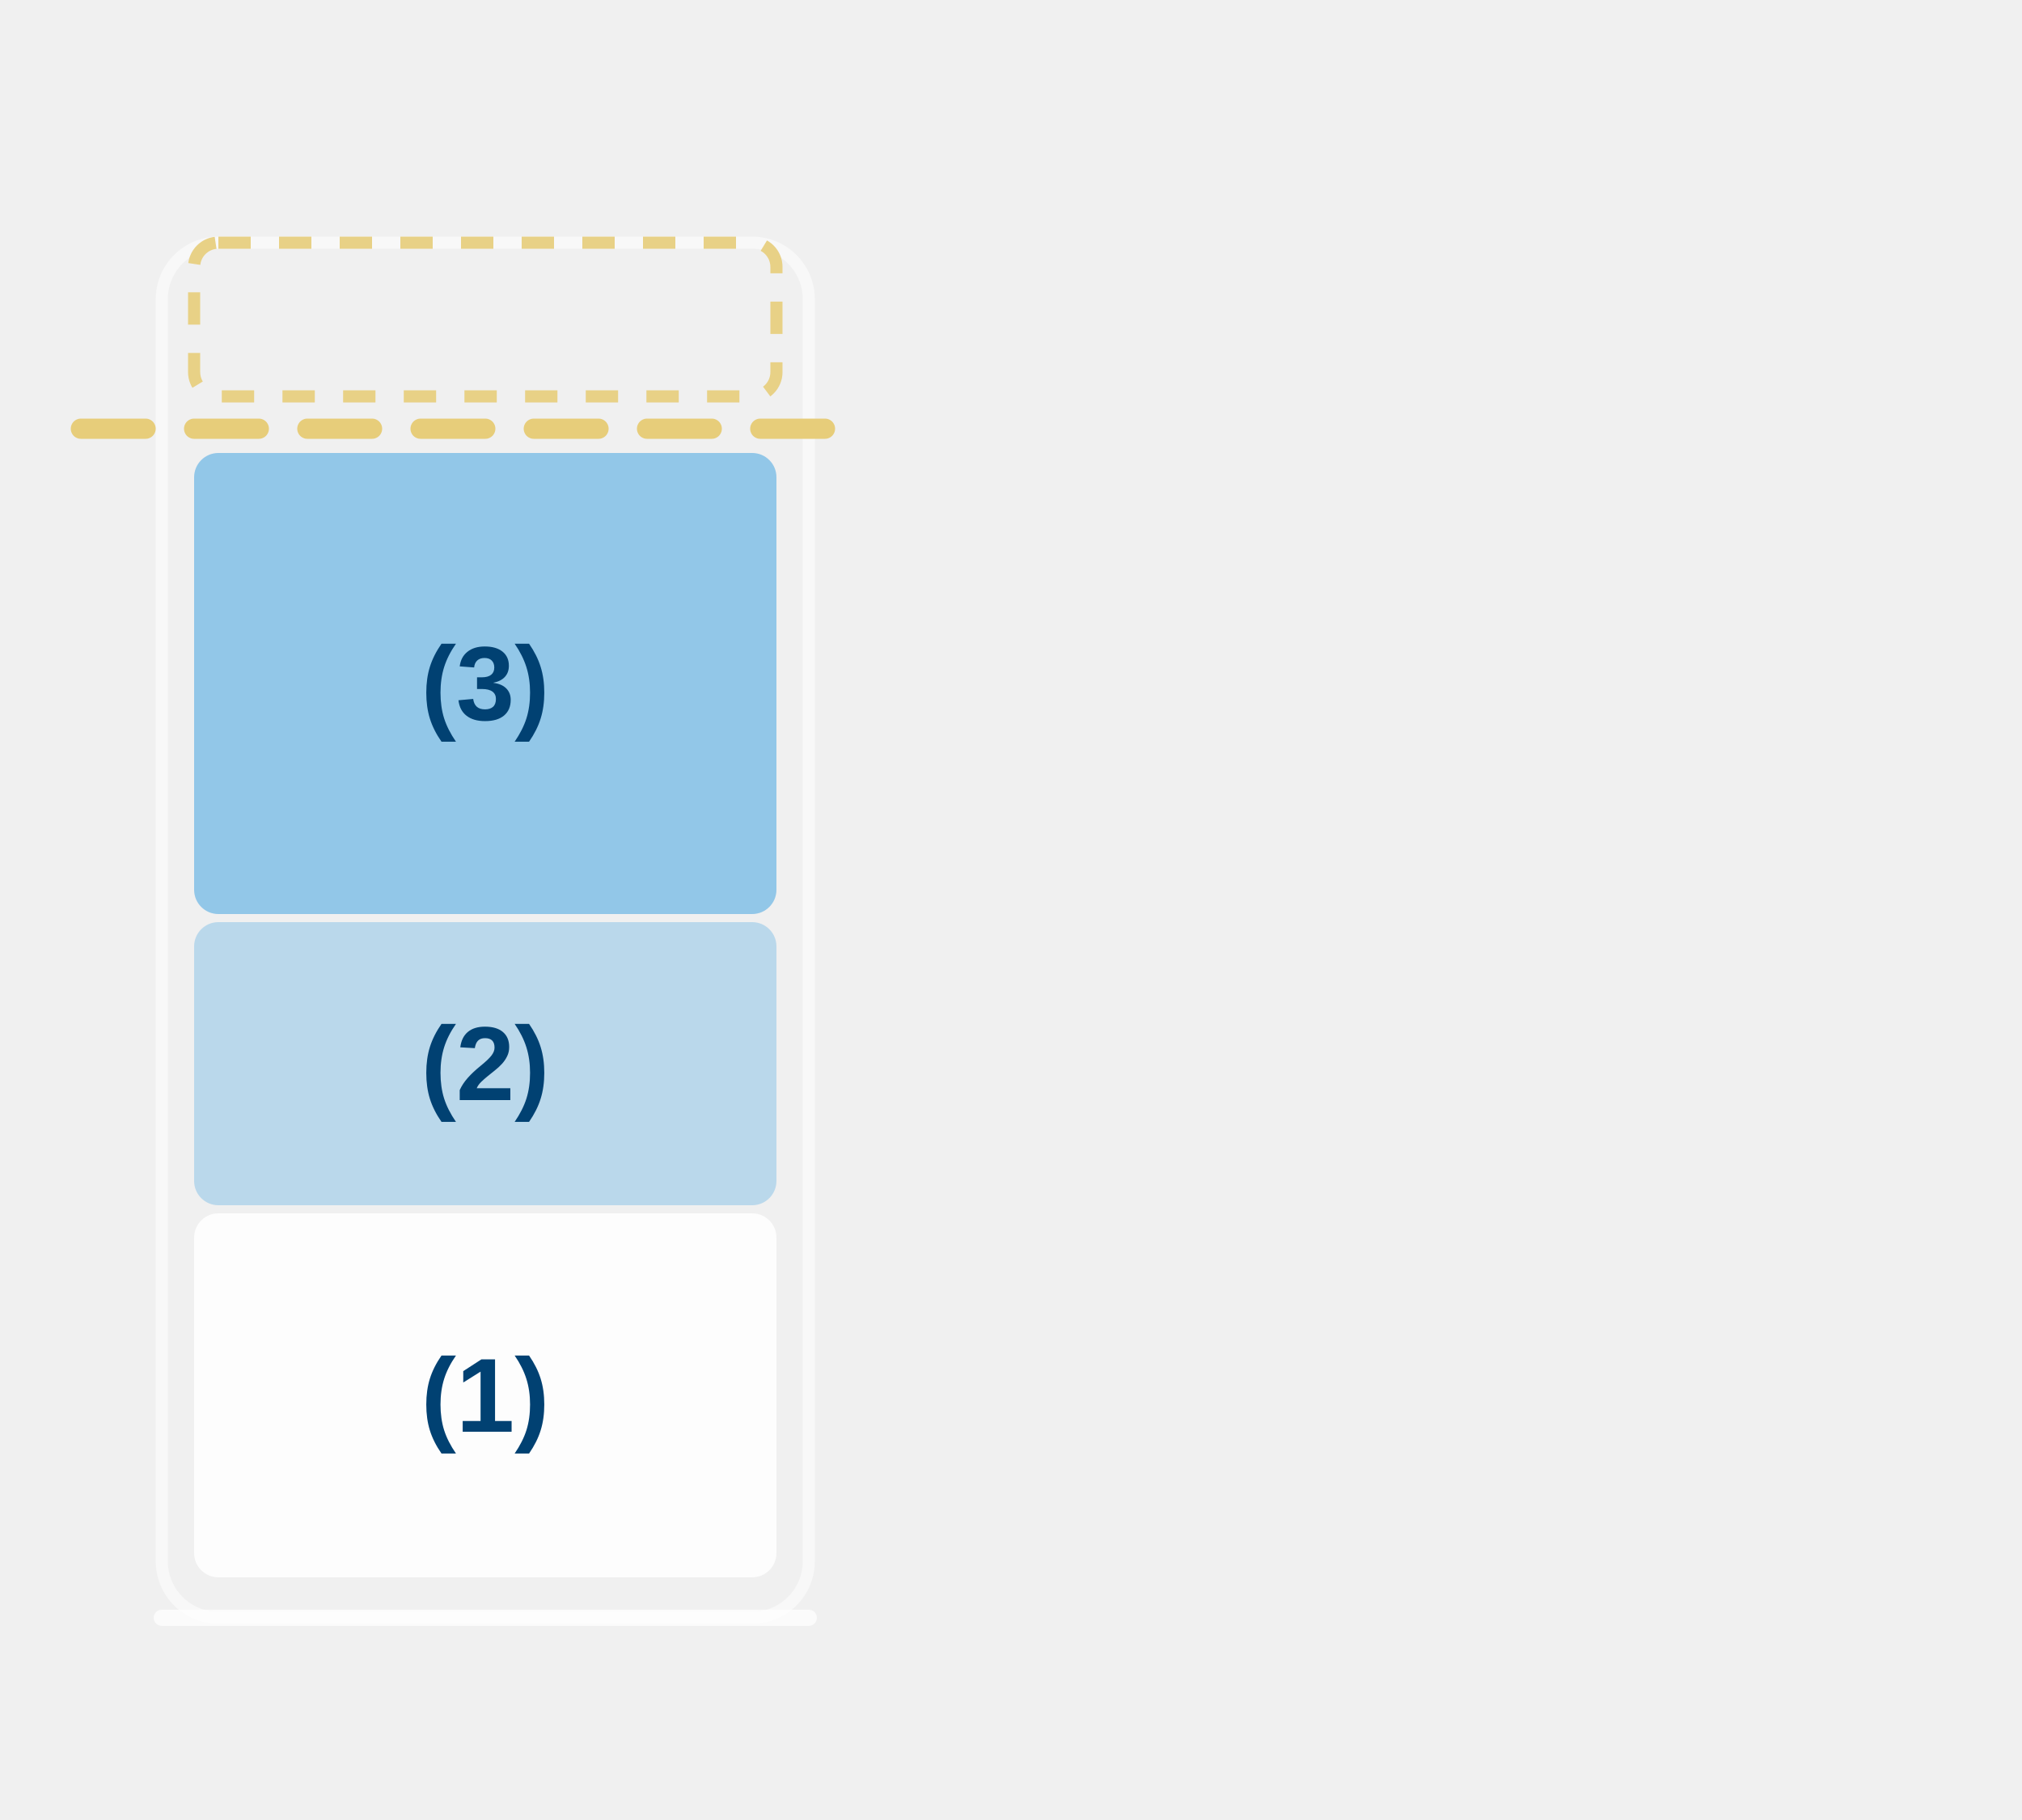
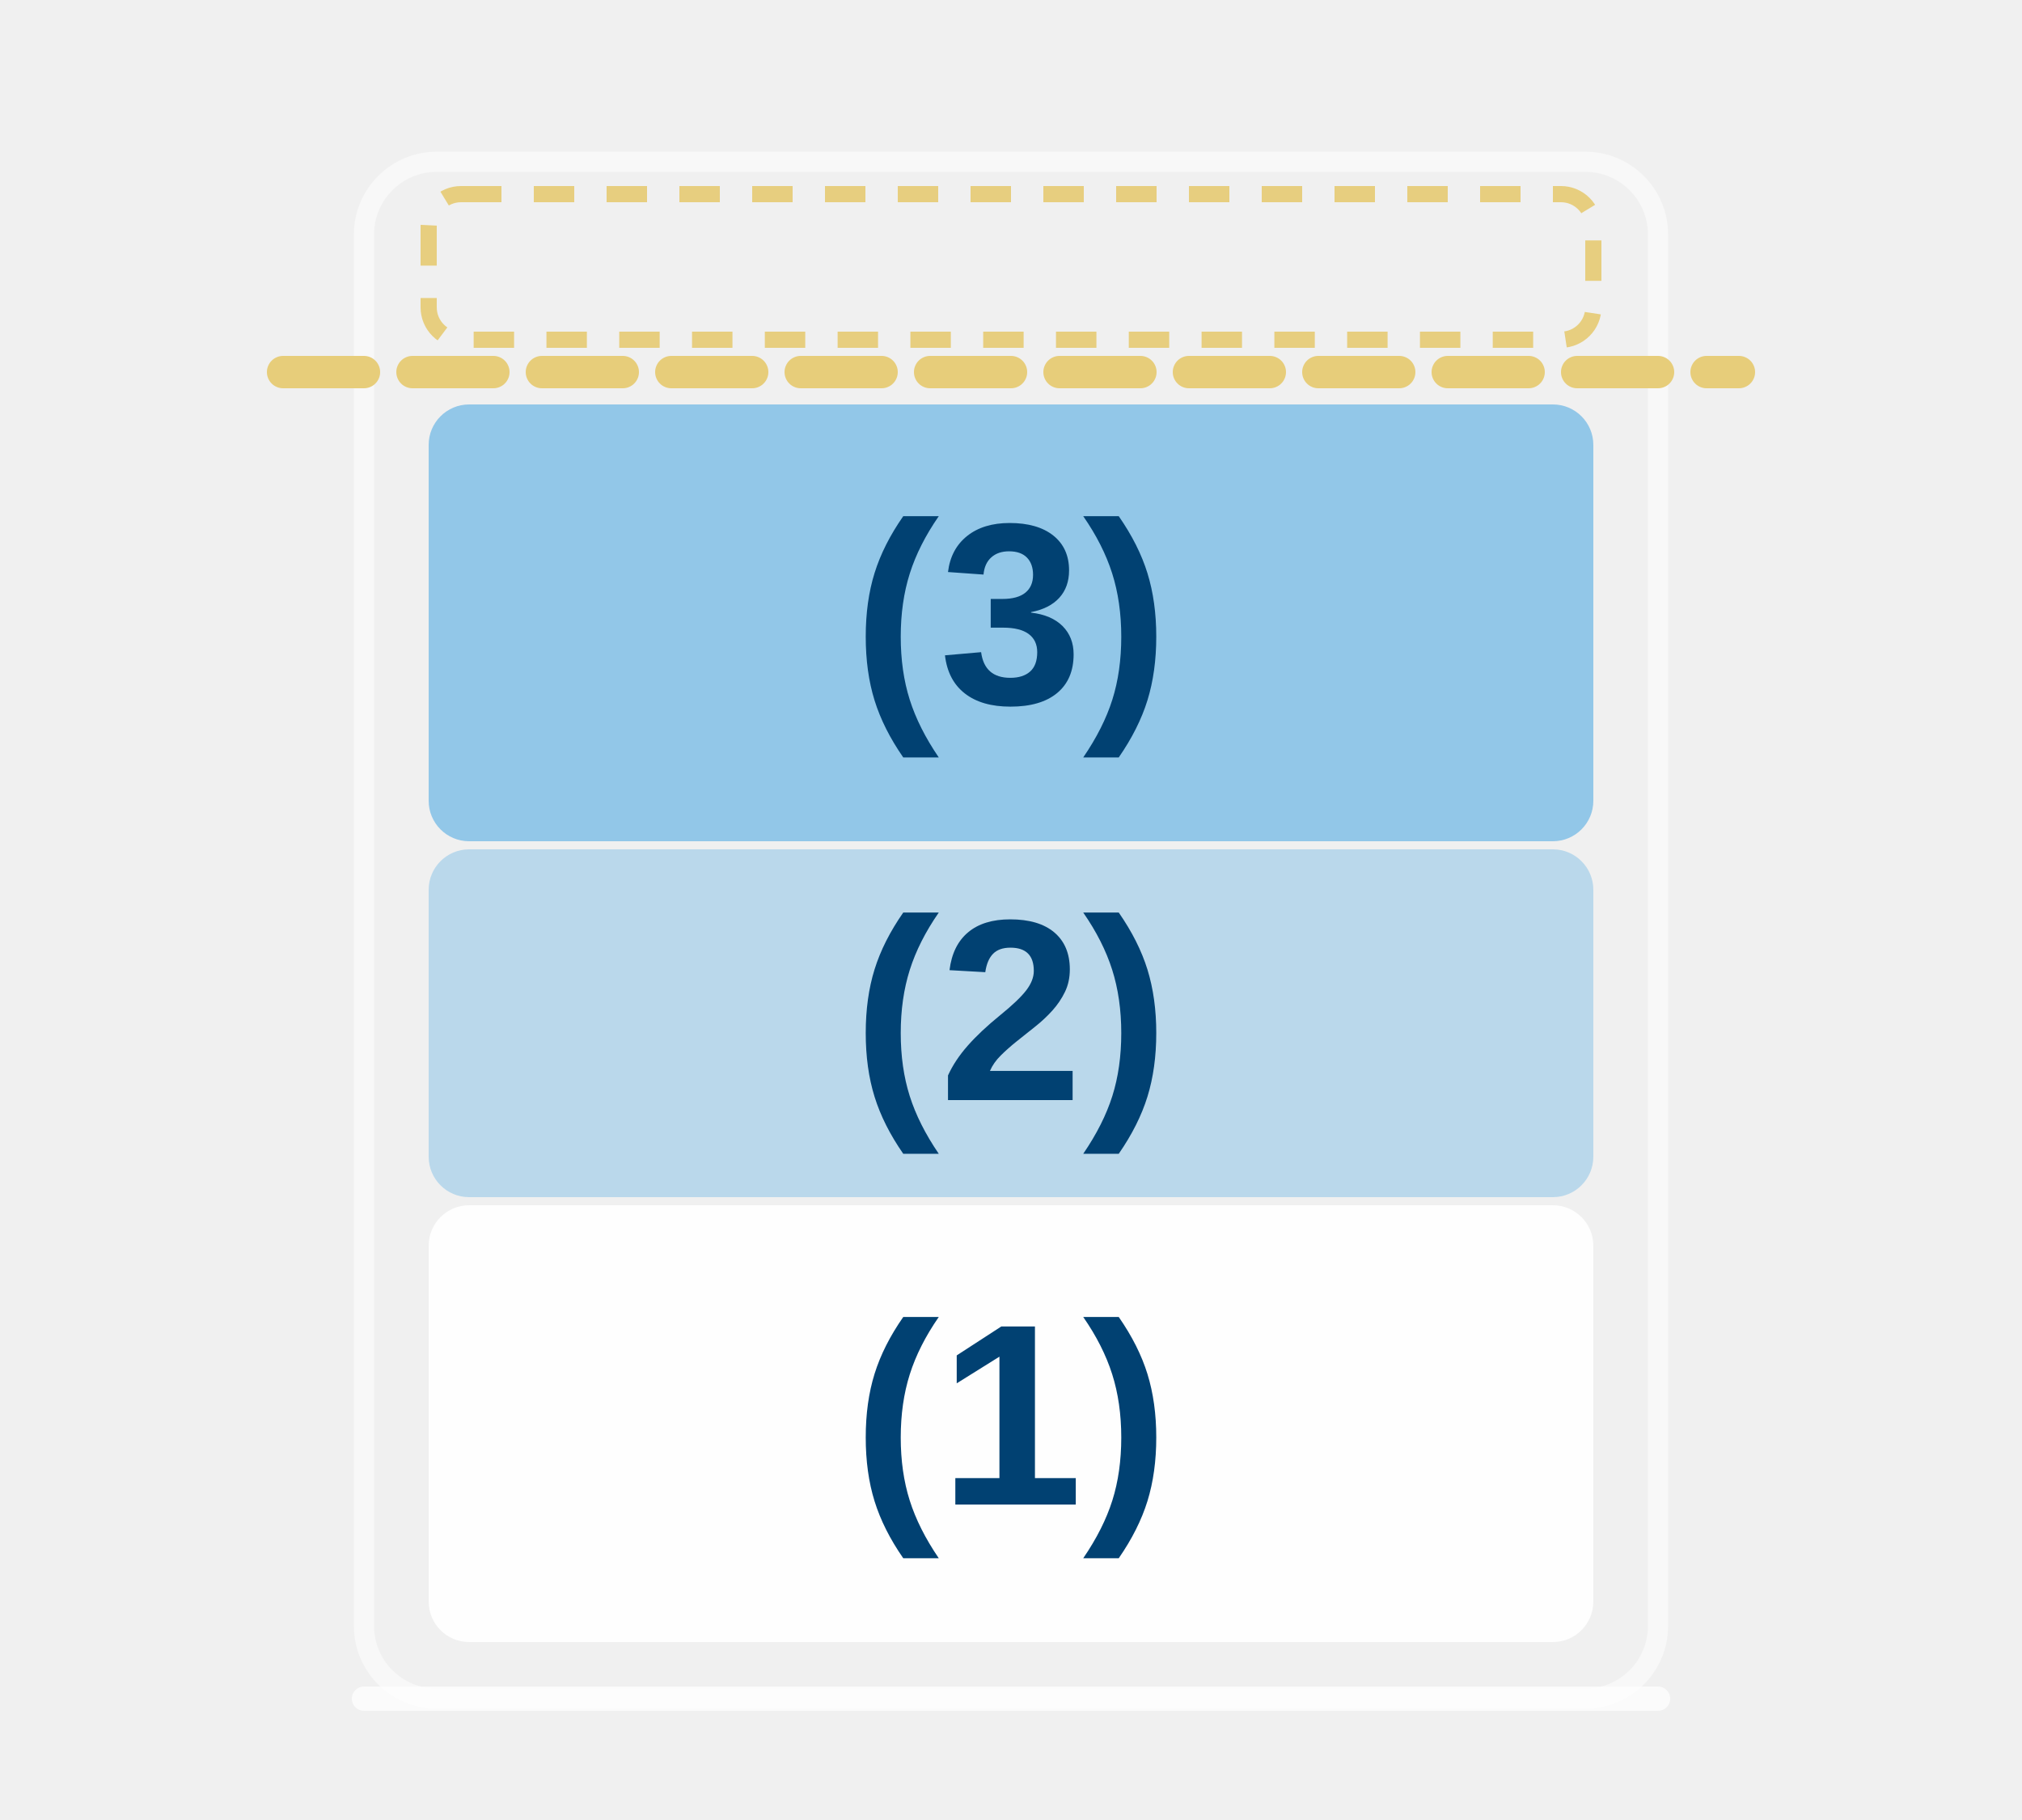
- <svg xmlns="http://www.w3.org/2000/svg" width="500" height="450" viewBox="0 0 500 450" role="img" aria-label="3層に積み上がった控除と、その上にある天井">
-   <rect x="40" y="60" width="160" height="340" rx="14" fill="none" stroke="#ffffff" stroke-width="3" opacity="0.5" />
-   <rect x="48" y="300" width="144" height="90" rx="6" fill="#ffffff" opacity="0.85" />
-   <text x="120" y="354" text-anchor="middle" font-family="Arial, Helvetica, sans-serif" font-size="26" font-weight="700" fill="#014172">(1)</text>
-   <rect x="48" y="228" width="144" height="70" rx="6" fill="#8ec5e8" opacity="0.55" />
-   <text x="120" y="272" text-anchor="middle" font-family="Arial, Helvetica, sans-serif" font-size="26" font-weight="700" fill="#014172">(2)</text>
-   <rect x="48" y="112" width="144" height="114" rx="6" fill="#8ec5e8" opacity="0.95" />
-   <text x="120" y="178" text-anchor="middle" font-family="Arial, Helvetica, sans-serif" font-size="26" font-weight="700" fill="#014172">(3)</text>
-   <line x1="20" y1="106" x2="204" y2="106" stroke="#e7cd7a" stroke-width="5" stroke-linecap="round" stroke-dasharray="16 12" />
-   <rect x="48" y="60" width="144" height="38" rx="6" fill="none" stroke="#e7cd7a" stroke-width="3" stroke-dasharray="8 7" opacity="0.9" />
-   <line x1="40" y1="400" x2="200" y2="400" stroke="#ffffff" stroke-width="4" stroke-linecap="round" opacity="0.7" />
+ <svg xmlns="http://www.w3.org/2000/svg" width="500" height="450" viewBox="0 0 500 450" role="img" aria-label="one deduction stack with yellow ceiling">
+   <rect x="90" y="40" width="320" height="380" rx="18" fill="none" stroke="#ffffff" stroke-width="5" opacity="0.5" />
+   <rect x="106" y="298" width="288" height="108" rx="10" fill="#ffffff" opacity="0.9" />
+   <text x="250" y="372" text-anchor="middle" font-family="Arial, Helvetica, sans-serif" font-size="64" font-weight="700" fill="#014172">(1)</text>
+   <rect x="106" y="210" width="288" height="86" rx="10" fill="#8ec5e8" opacity="0.55" />
+   <text x="250" y="272" text-anchor="middle" font-family="Arial, Helvetica, sans-serif" font-size="64" font-weight="700" fill="#014172">(2)</text>
+   <rect x="106" y="100" width="288" height="108" rx="10" fill="#8ec5e8" opacity="0.95" />
+   <text x="250" y="174" text-anchor="middle" font-family="Arial, Helvetica, sans-serif" font-size="64" font-weight="700" fill="#014172">(3)</text>
+   <line x1="70" y1="92" x2="430" y2="92" stroke="#e7cd7a" stroke-width="8" stroke-linecap="round" stroke-dasharray="20 12" />
+   <rect x="106" y="48" width="288" height="36" rx="8" fill="none" stroke="#e7cd7a" stroke-width="4" stroke-dasharray="10 8" opacity="0.95" />
+   <line x1="90" y1="420" x2="410" y2="420" stroke="#ffffff" stroke-width="6" stroke-linecap="round" opacity="0.7" />
</svg>
